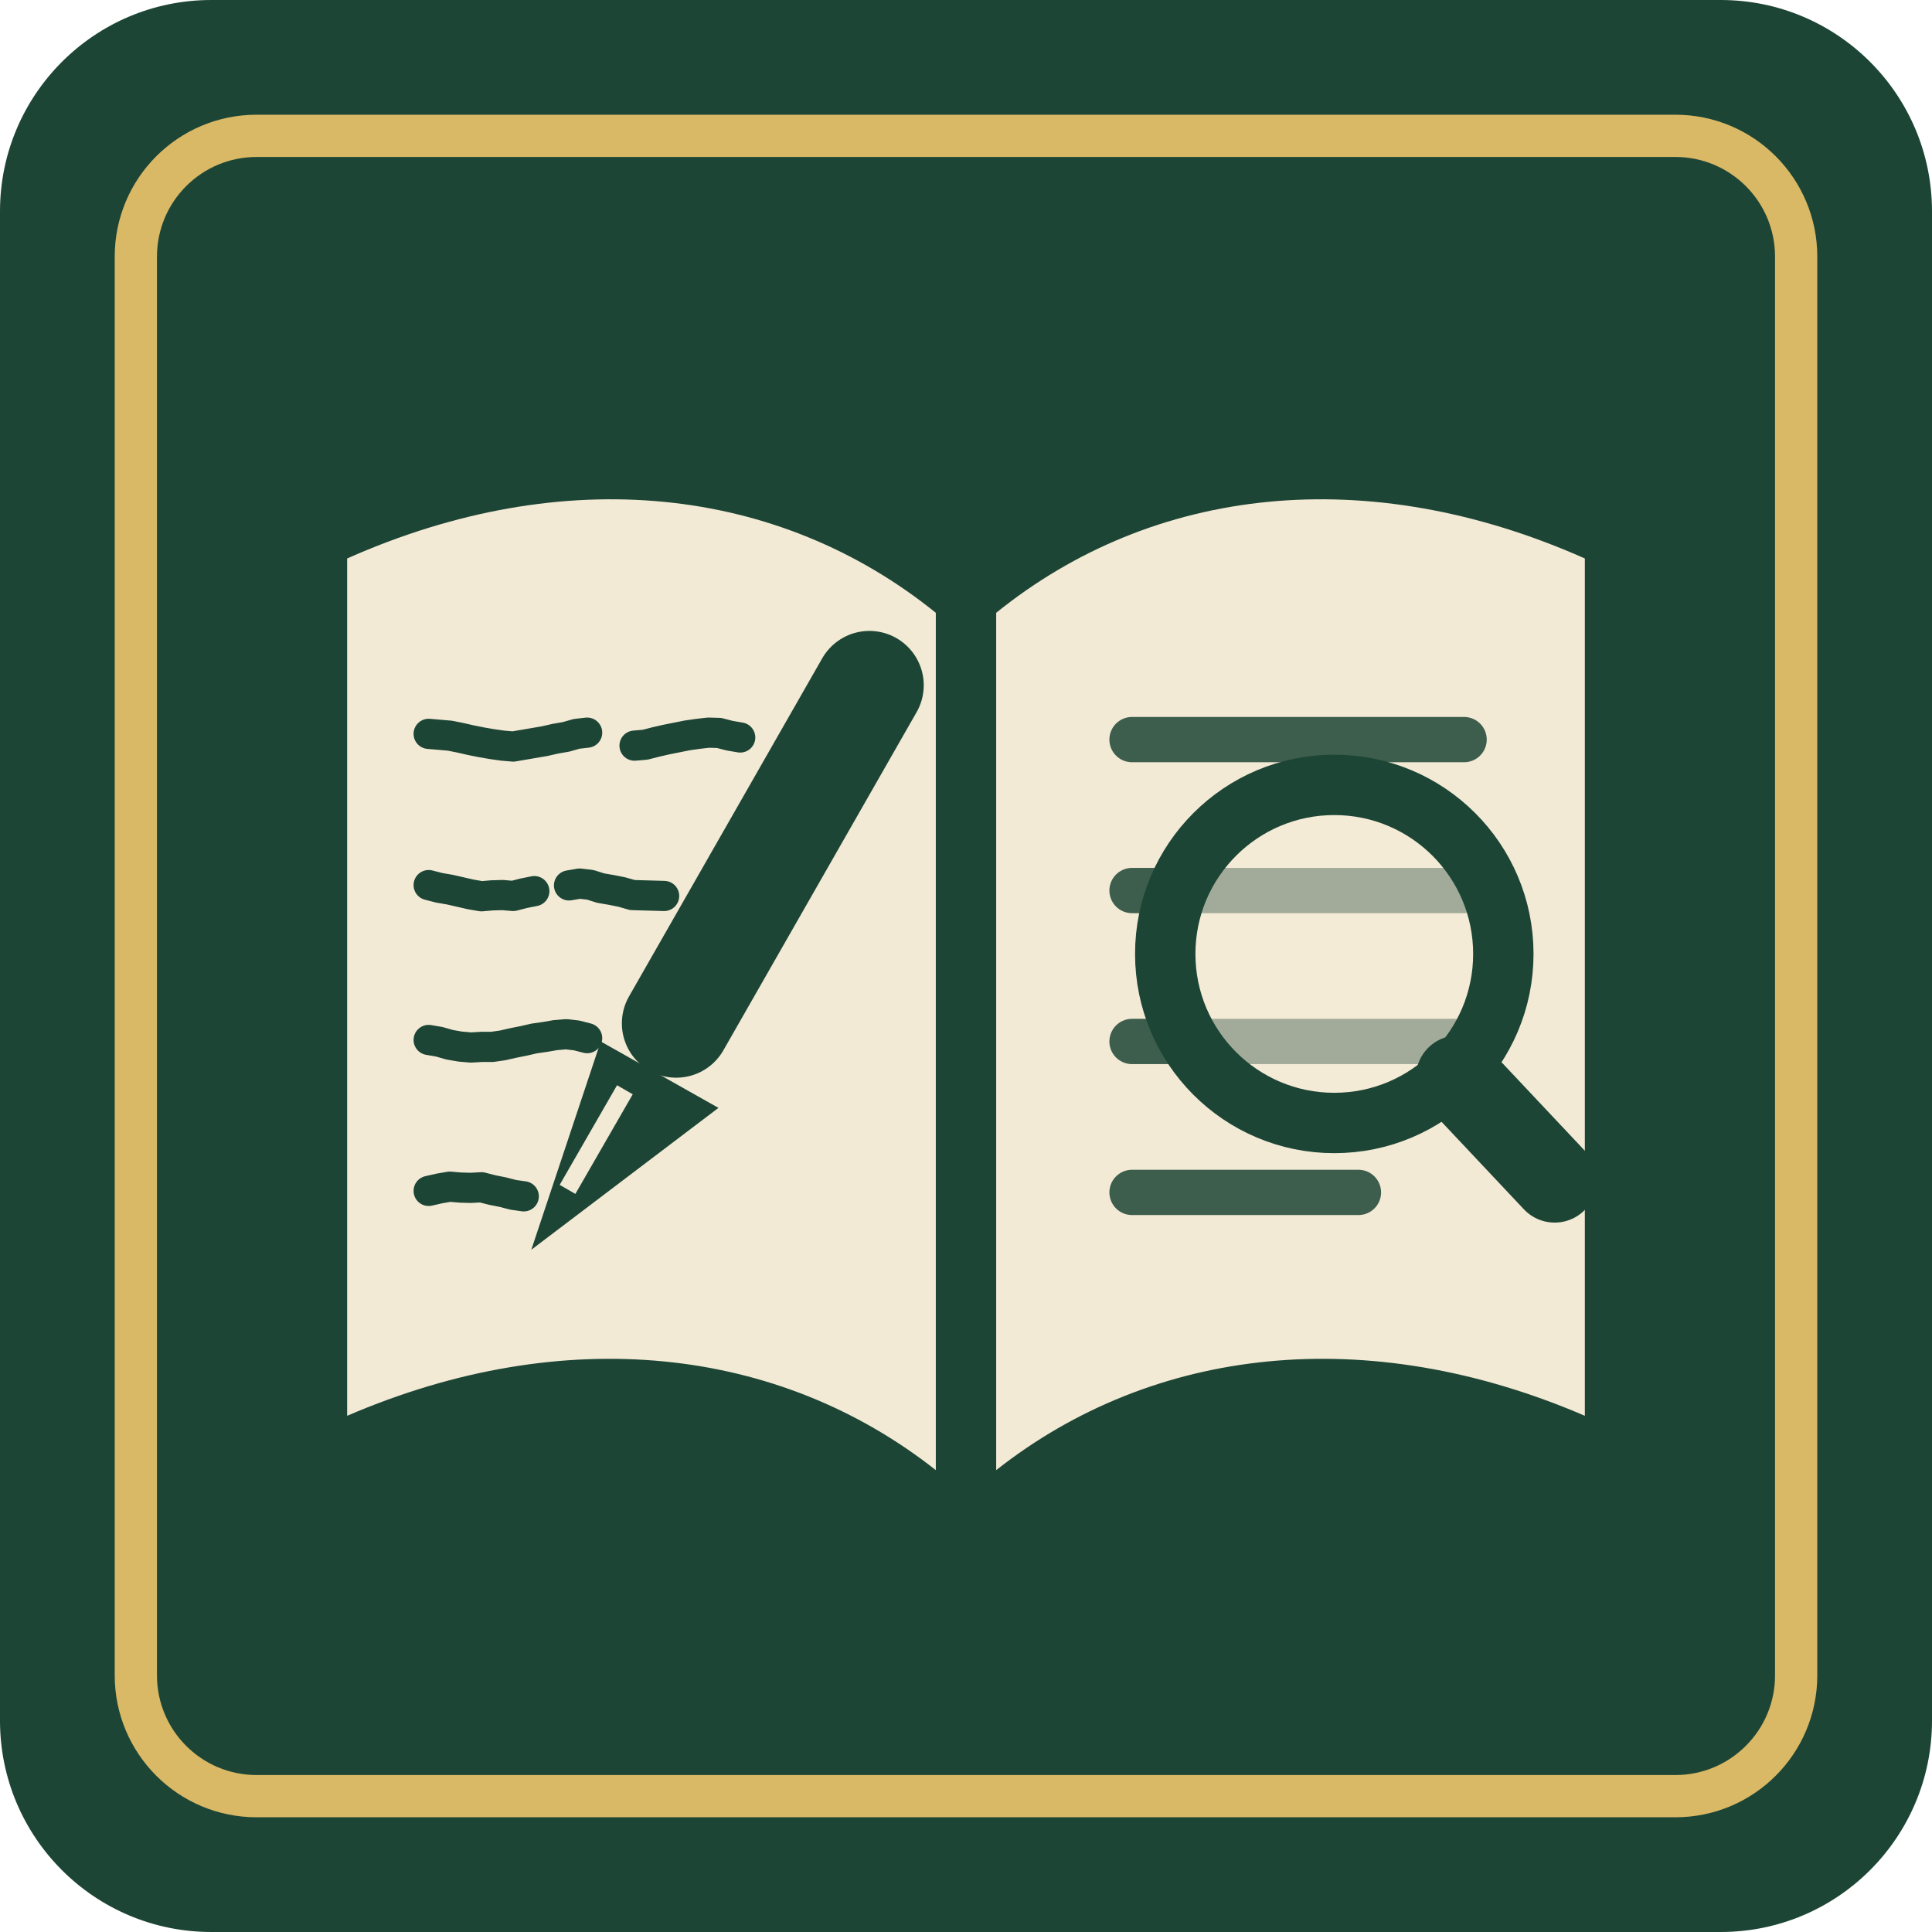
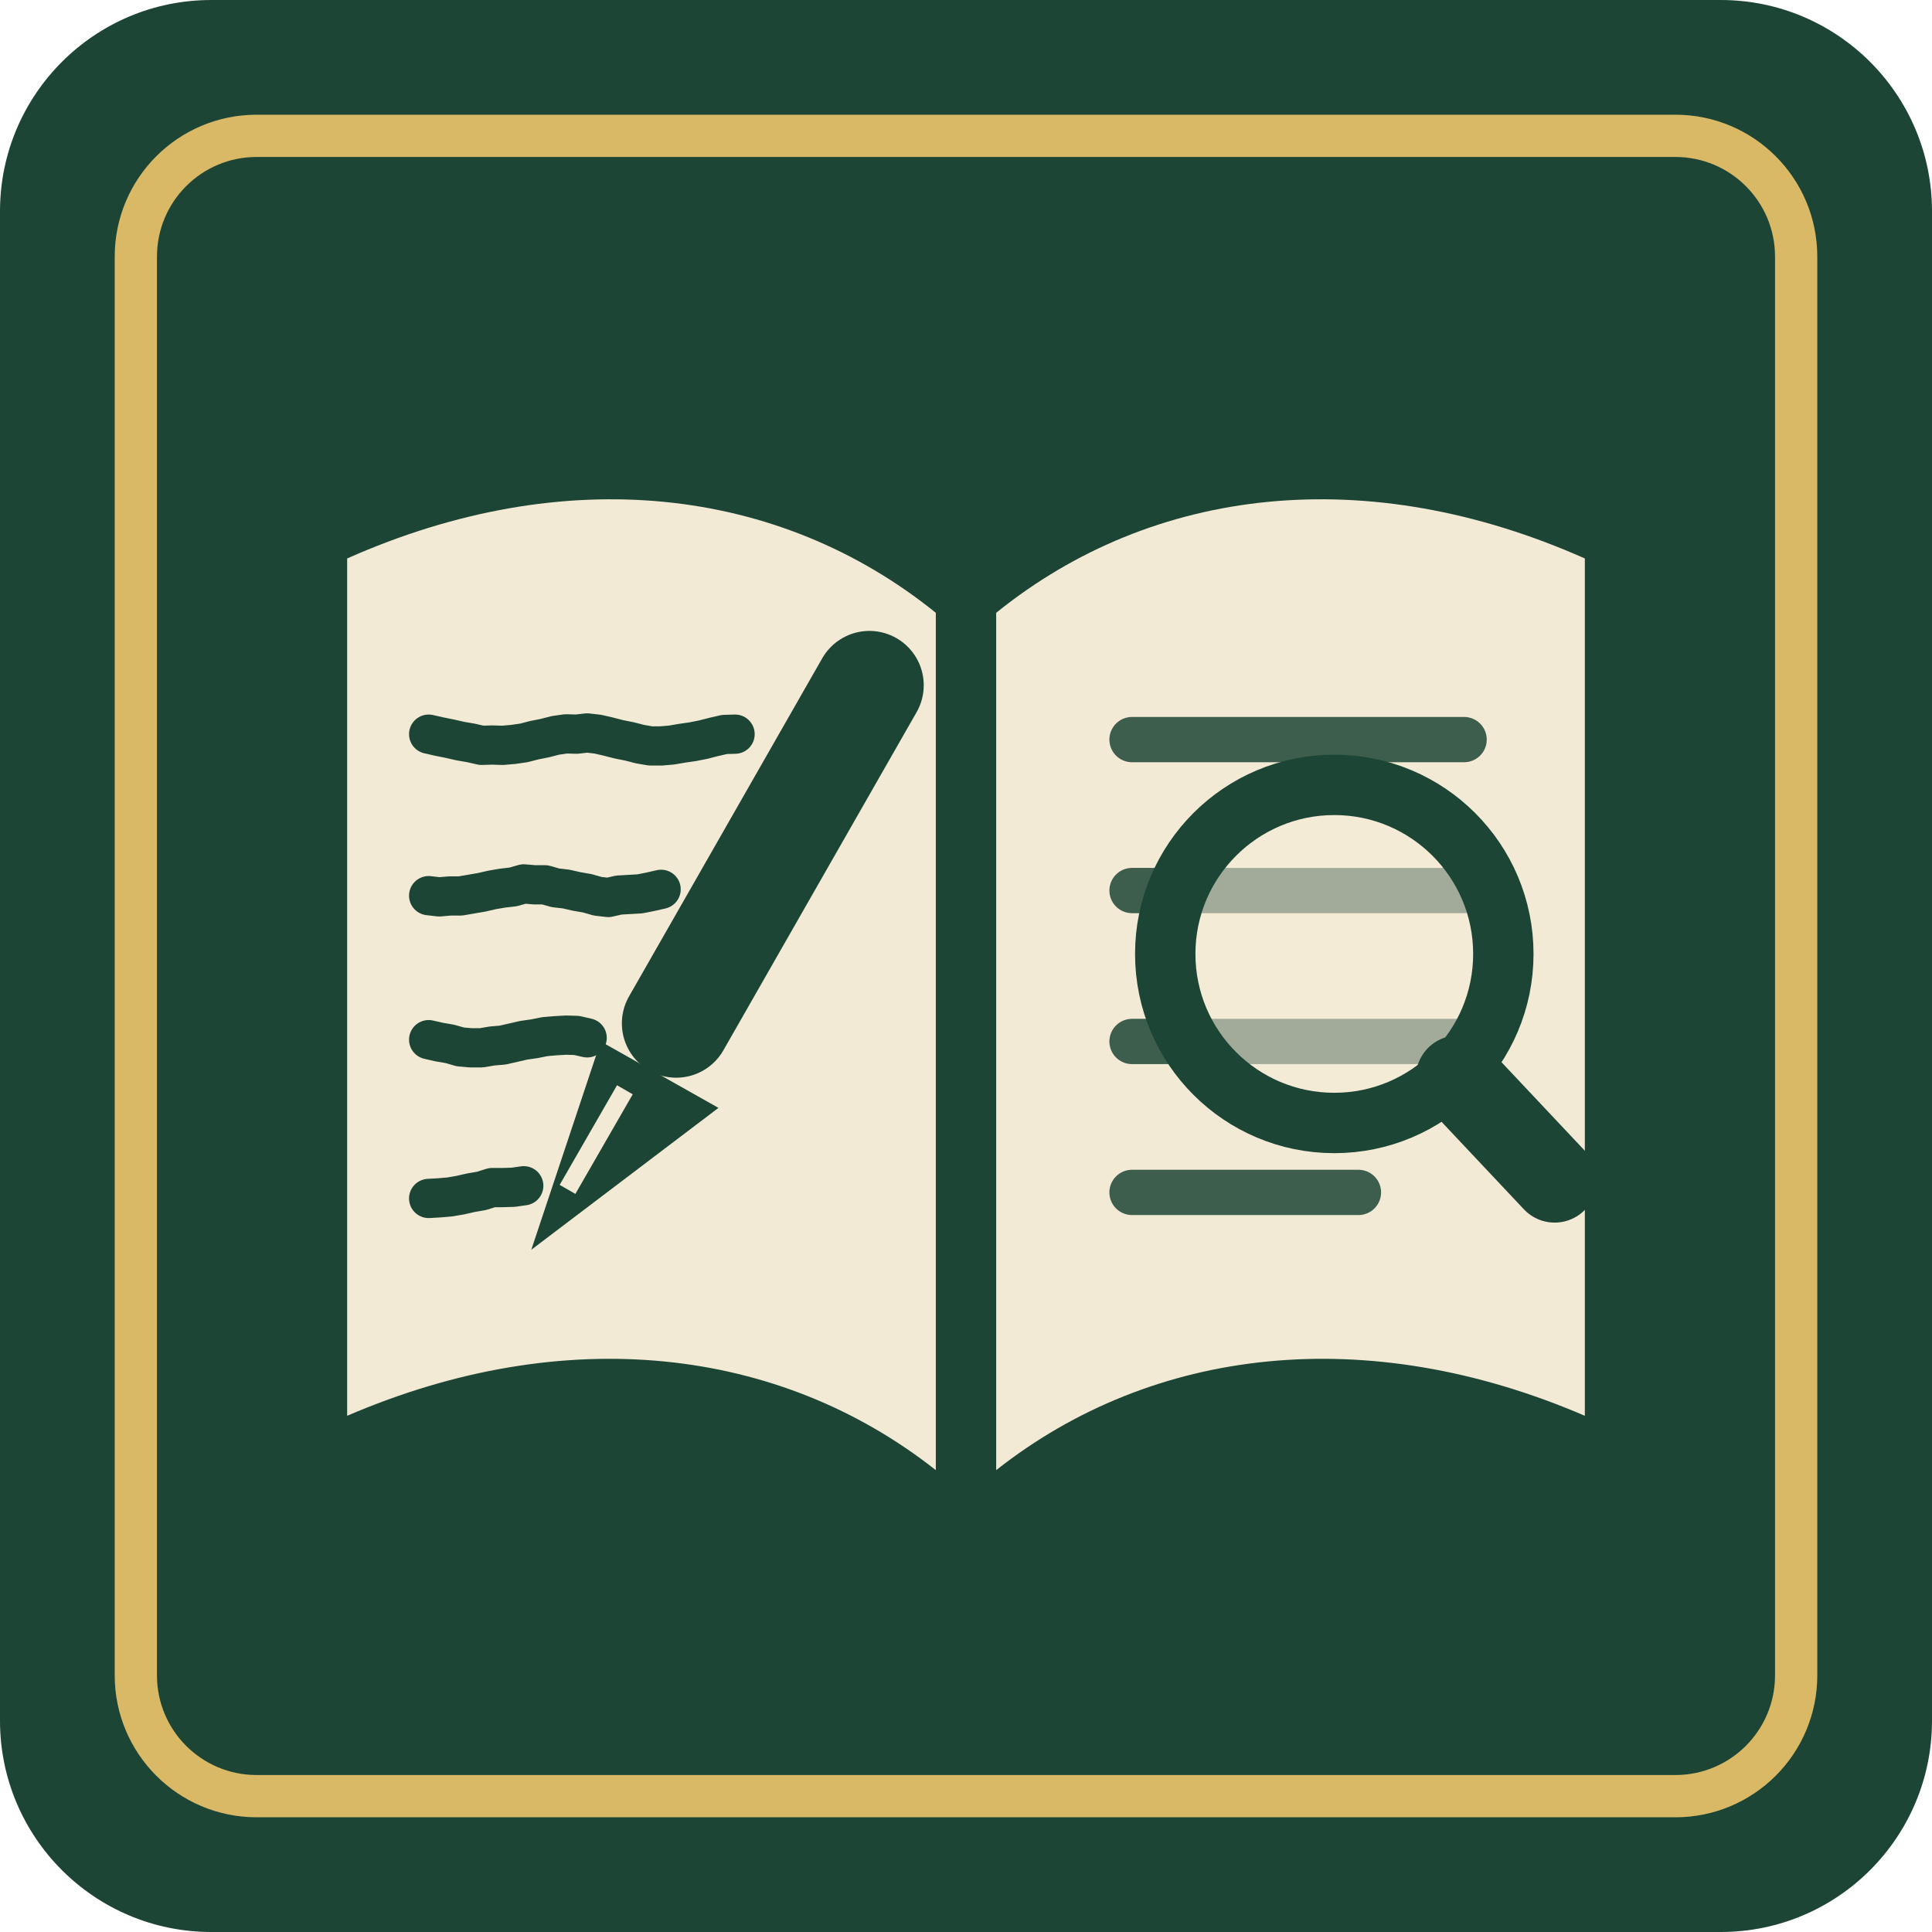
<svg xmlns="http://www.w3.org/2000/svg" viewBox="0 0 64 64">
  <rect width="64" height="64" rx="7" fill="#1d4535" />
  <rect x="4.5" y="4.5" width="55" height="55" rx="4" fill="none" stroke="#d9b866" stroke-width="1.4" />
  <path d="M11.5 18.5c7.2-3.2 14.3-2.4 19.5 1.8v28.4c-5.2-4.1-12.3-4.9-19.5-1.8z" fill="#f3ead6" />
  <path d="M52.5 18.5c-7.2-3.2-14.3-2.4-19.5 1.8v28.4c5.2-4.1 12.3-4.9 19.5-1.8z" fill="#f3ead6" />
-   <path d=" M14.20 24.31 14.55 24.34 14.90 24.37 15.25 24.44 15.60 24.52 15.95 24.59 16.30 24.65 16.65 24.70 17.00 24.73 17.35 24.67 17.70 24.61 18.05 24.55 18.40 24.47 18.75 24.41 19.10 24.31 19.45 24.27 M21.02 24.70 21.37 24.67 21.72 24.58 22.07 24.50 22.42 24.43 22.77 24.36 23.12 24.31 23.47 24.27 23.82 24.28 24.17 24.37 24.52 24.43  M14.20 29.32 14.55 29.41 14.90 29.47 15.25 29.55 15.60 29.63 15.95 29.69 16.30 29.66 16.65 29.65 17.00 29.68 17.35 29.59 17.70 29.52 M18.85 29.33 19.20 29.27 19.55 29.31 19.90 29.42 20.25 29.48 20.60 29.55 20.95 29.65 21.30 29.66 21.65 29.67 22.00 29.68  M14.20 34.45 14.55 34.51 14.90 34.61 15.25 34.67 15.60 34.70 15.95 34.68 16.30 34.68 16.65 34.63 17.00 34.55 17.35 34.48 17.70 34.40 18.05 34.35 18.40 34.29 18.75 34.26 19.10 34.30 19.45 34.39  M14.20 39.45 14.55 39.37 14.90 39.31 15.25 39.34 15.60 39.35 15.95 39.33 16.30 39.42 16.65 39.49 17.00 39.58 17.35 39.63" fill="none" stroke="#1d4535" stroke-width="1" stroke-linecap="round" stroke-linejoin="round" />
+   <path d=" M14.20 24.32 14.55 24.40 14.90 24.47 15.25 24.55 15.60 24.61 15.95 24.69 16.30 24.68 16.65 24.69 17.00 24.66 17.35 24.61 17.70 24.52 18.05 24.45 18.40 24.36 18.75 24.31 19.10 24.32 19.45 24.28 19.80 24.32 20.15 24.40 20.50 24.49 20.85 24.56 21.20 24.65 21.55 24.71 21.90 24.71 22.25 24.68 22.60 24.62 22.95 24.57 23.30 24.50 23.65 24.41 24.00 24.33 24.35 24.32  M14.20 29.67 14.55 29.71 14.90 29.68 15.25 29.68 15.60 29.62 15.95 29.56 16.30 29.48 16.65 29.42 17.00 29.38 17.35 29.28 17.70 29.31 18.05 29.31 18.40 29.41 18.75 29.45 19.10 29.53 19.45 29.59 19.80 29.69 20.15 29.73 20.50 29.65 20.85 29.63 21.20 29.61 21.55 29.54 21.90 29.46  M14.20 34.44 14.55 34.52 14.90 34.58 15.25 34.68 15.60 34.71 15.95 34.71 16.30 34.65 16.65 34.62 17.00 34.54 17.35 34.46 17.70 34.41 18.05 34.34 18.40 34.31 18.75 34.29 19.10 34.30 19.45 34.38  M14.20 39.70 14.55 39.68 14.90 39.65 15.25 39.59 15.60 39.51 15.95 39.45 16.30 39.34 16.65 39.34 17.00 39.33 17.35 39.28" fill="none" stroke="#1d4535" stroke-width="1.3" stroke-linecap="round" stroke-linejoin="round" />
  <path d="M22.4 33.9l6.4-11.2" stroke="#1d4535" stroke-width="3.6" stroke-linecap="round" />
  <path d="M17.6 41.4l2.3-6.9 3.9 2.2z" fill="#1d4535" />
  <path d="M18.8 39.4l1.9-3.3" stroke="#f3ead6" stroke-width=".6" />
  <path d="M37.5 24.5h11M37.5 29.5h11M37.5 34.5h11M37.5 39.5h7.5" stroke="#1d4535" stroke-width="1.5" stroke-linecap="round" opacity=".85" />
  <circle cx="44.2" cy="31.6" r="5.6" fill="#f3ead6" fill-opacity=".55" stroke="#1d4535" stroke-width="2" />
  <path d="M48.3 35.7l3.2 3.4" stroke="#1d4535" stroke-width="2.8" stroke-linecap="round" />
</svg>
